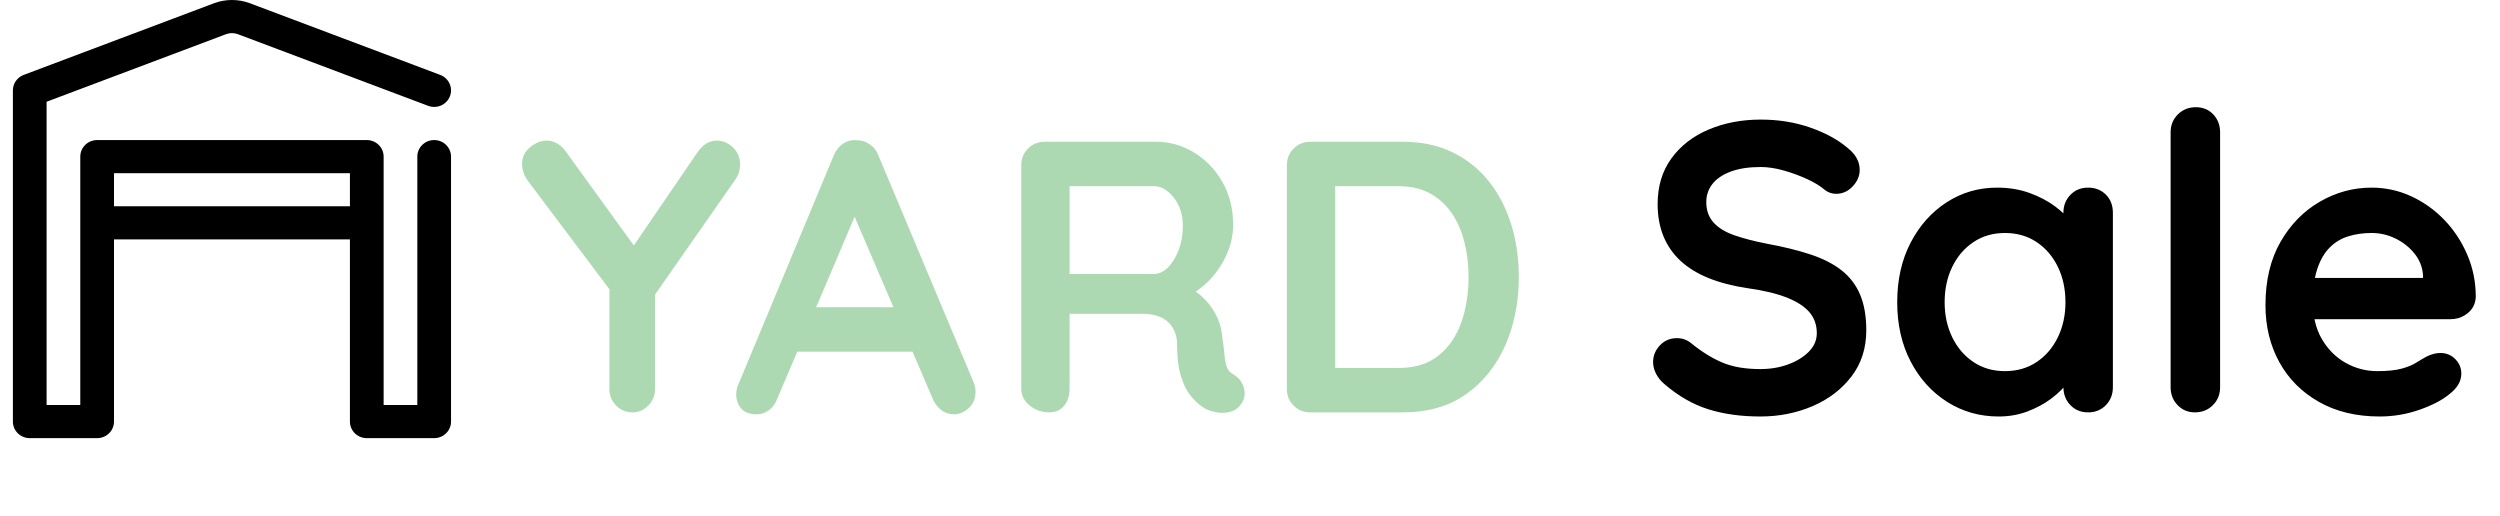
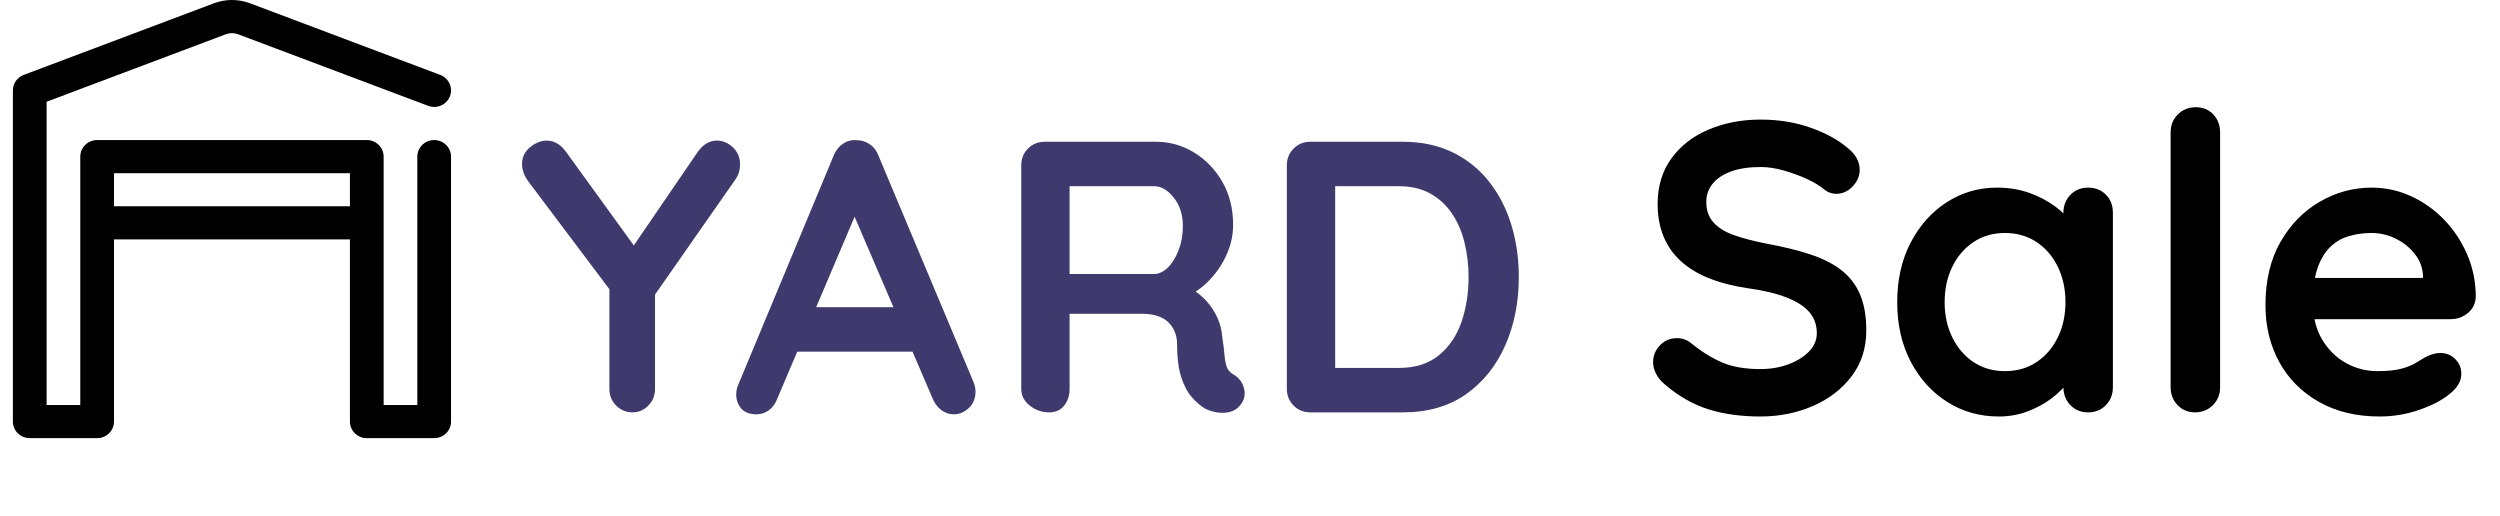
<svg xmlns="http://www.w3.org/2000/svg" width="97" height="20" viewBox="0 0 97 20" fill="none">
  <path fill-rule="evenodd" clip-rule="evenodd" d="M4.423 9.289V16.358C4.423 16.712 4.13 17 3.769 17H1.154C0.793 17 0.5 16.712 0.5 16.358V3.506C0.5 3.24 0.667 3.002 0.92 2.906C0.92 2.906 6.608 0.764 8.298 0.128C8.75 -0.043 9.25 -0.043 9.702 0.128C11.392 0.764 17.08 2.906 17.08 2.906C17.417 3.033 17.586 3.405 17.457 3.736C17.327 4.068 16.949 4.233 16.612 4.106C16.612 4.106 10.924 1.964 9.234 1.328C9.083 1.271 8.917 1.271 8.766 1.328L1.808 3.948V15.715H3.115V6.077C3.115 5.722 3.408 5.434 3.769 5.434H14.231C14.592 5.434 14.885 5.722 14.885 6.077V15.715H16.192V6.077C16.192 5.722 16.485 5.434 16.846 5.434C17.207 5.434 17.5 5.722 17.5 6.077V16.358C17.5 16.712 17.207 17 16.846 17H14.231C13.87 17 13.577 16.712 13.577 16.358V9.289H4.423ZM13.577 8.004V6.719H4.423V8.004H13.577Z" fill="black" />
-   <path fill-rule="evenodd" clip-rule="evenodd" d="M48.1 15.745C47.99 15.875 47.85 15.957 47.68 15.992C47.51 16.027 47.34 16.027 47.17 15.992C47 15.957 46.86 15.91 46.75 15.85C46.58 15.75 46.41 15.602 46.24 15.408C46.07 15.213 45.932 14.95 45.828 14.62C45.722 14.29 45.67 13.865 45.67 13.345C45.67 13.175 45.64 13.018 45.58 12.873C45.52 12.727 45.435 12.602 45.325 12.498C45.215 12.393 45.075 12.312 44.905 12.258L44.772 12.221C44.633 12.191 44.477 12.175 44.305 12.175L41.5 12.176V15.085C41.5 15.345 41.43 15.562 41.29 15.738C41.15 15.912 40.955 16 40.705 16C40.425 16 40.175 15.912 39.955 15.738C39.735 15.562 39.625 15.345 39.625 15.085V6.415C39.625 6.155 39.712 5.938 39.888 5.763C40.062 5.588 40.28 5.5 40.54 5.5H44.86C45.38 5.5 45.867 5.638 46.322 5.912C46.778 6.188 47.145 6.567 47.425 7.053C47.705 7.537 47.845 8.095 47.845 8.725C47.845 9.105 47.767 9.475 47.612 9.835C47.458 10.195 47.248 10.52 46.983 10.81L46.82 10.976C46.708 11.082 46.592 11.177 46.47 11.262L46.389 11.315L46.418 11.333C46.563 11.436 46.691 11.55 46.803 11.672C46.987 11.877 47.133 12.098 47.237 12.332C47.343 12.568 47.405 12.82 47.425 13.09C47.465 13.34 47.492 13.56 47.508 13.75C47.523 13.94 47.553 14.1 47.597 14.23C47.642 14.36 47.73 14.46 47.86 14.53C48.08 14.66 48.218 14.848 48.273 15.092C48.328 15.338 48.27 15.555 48.1 15.745ZM44.785 7.225H41.5V10.63H44.785C44.965 10.63 45.14 10.547 45.31 10.383C45.48 10.217 45.62 9.992 45.73 9.707C45.84 9.422 45.895 9.11 45.895 8.77C45.895 8.33 45.778 7.963 45.542 7.668C45.307 7.372 45.055 7.225 44.785 7.225ZM54.43 16C55.4 16 56.218 15.765 56.883 15.295C57.547 14.825 58.055 14.193 58.405 13.398C58.755 12.602 58.93 11.72 58.93 10.75C58.93 10.03 58.833 9.352 58.638 8.717C58.443 8.082 58.153 7.522 57.767 7.037C57.383 6.553 56.91 6.175 56.35 5.905C55.79 5.635 55.15 5.5 54.43 5.5H50.845C50.585 5.5 50.367 5.588 50.193 5.763C50.017 5.938 49.93 6.155 49.93 6.415V15.085C49.93 15.345 50.017 15.562 50.193 15.738C50.367 15.912 50.585 16 50.845 16H54.43ZM54.28 7.225H51.805V14.275H54.28C54.91 14.275 55.425 14.113 55.825 13.787C56.225 13.463 56.517 13.033 56.703 12.498C56.888 11.963 56.98 11.38 56.98 10.75C56.98 10.28 56.928 9.832 56.822 9.408C56.718 8.982 56.555 8.607 56.335 8.283C56.115 7.957 55.835 7.7 55.495 7.51C55.155 7.32 54.75 7.225 54.28 7.225Z" fill="#ACD9B2" />
+   <path fill-rule="evenodd" clip-rule="evenodd" d="M48.1 15.745C47.99 15.875 47.85 15.957 47.68 15.992C47.51 16.027 47.34 16.027 47.17 15.992C47 15.957 46.86 15.91 46.75 15.85C46.58 15.75 46.41 15.602 46.24 15.408C46.07 15.213 45.932 14.95 45.828 14.62C45.722 14.29 45.67 13.865 45.67 13.345C45.67 13.175 45.64 13.018 45.58 12.873C45.52 12.727 45.435 12.602 45.325 12.498C45.215 12.393 45.075 12.312 44.905 12.258L44.772 12.221C44.633 12.191 44.477 12.175 44.305 12.175L41.5 12.176V15.085C41.5 15.345 41.43 15.562 41.29 15.738C41.15 15.912 40.955 16 40.705 16C40.425 16 40.175 15.912 39.955 15.738C39.735 15.562 39.625 15.345 39.625 15.085V6.415C39.625 6.155 39.712 5.938 39.888 5.763C40.062 5.588 40.28 5.5 40.54 5.5H44.86C45.38 5.5 45.867 5.638 46.322 5.912C46.778 6.188 47.145 6.567 47.425 7.053C47.705 7.537 47.845 8.095 47.845 8.725C47.845 9.105 47.767 9.475 47.612 9.835C47.458 10.195 47.248 10.52 46.983 10.81L46.82 10.976C46.708 11.082 46.592 11.177 46.47 11.262L46.389 11.315L46.418 11.333C46.563 11.436 46.691 11.55 46.803 11.672C46.987 11.877 47.133 12.098 47.237 12.332C47.343 12.568 47.405 12.82 47.425 13.09C47.465 13.34 47.492 13.56 47.508 13.75C47.523 13.94 47.553 14.1 47.597 14.23C47.642 14.36 47.73 14.46 47.86 14.53C48.08 14.66 48.218 14.848 48.273 15.092C48.328 15.338 48.27 15.555 48.1 15.745ZM44.785 7.225H41.5V10.63H44.785C44.965 10.63 45.14 10.547 45.31 10.383C45.48 10.217 45.62 9.992 45.73 9.707C45.84 9.422 45.895 9.11 45.895 8.77C45.895 8.33 45.778 7.963 45.542 7.668C45.307 7.372 45.055 7.225 44.785 7.225ZM54.43 16C55.4 16 56.218 15.765 56.883 15.295C57.547 14.825 58.055 14.193 58.405 13.398C58.755 12.602 58.93 11.72 58.93 10.75C58.93 10.03 58.833 9.352 58.638 8.717C58.443 8.082 58.153 7.522 57.767 7.037C57.383 6.553 56.91 6.175 56.35 5.905C55.79 5.635 55.15 5.5 54.43 5.5H50.845C50.585 5.5 50.367 5.588 50.193 5.763C50.017 5.938 49.93 6.155 49.93 6.415V15.085C49.93 15.345 50.017 15.562 50.193 15.738C50.367 15.912 50.585 16 50.845 16H54.43ZM54.28 7.225H51.805V14.275H54.28C54.91 14.275 55.425 14.113 55.825 13.787C56.225 13.463 56.517 13.033 56.703 12.498C56.888 11.963 56.98 11.38 56.98 10.75C56.98 10.28 56.928 9.832 56.822 9.408C56.718 8.982 56.555 8.607 56.335 8.283C56.115 7.957 55.835 7.7 55.495 7.51C55.155 7.32 54.75 7.225 54.28 7.225Z" fill="rgb(62, 58, 110)" />
  <path fill-rule="evenodd" clip-rule="evenodd" d="M85.86 15.72C85.673 15.907 85.441 16 85.164 16C84.897 16 84.673 15.907 84.492 15.72C84.311 15.533 84.22 15.301 84.22 15.024V5.136C84.22 4.859 84.313 4.627 84.5 4.44C84.687 4.253 84.919 4.16 85.196 4.16C85.473 4.16 85.7 4.253 85.876 4.44C86.052 4.627 86.14 4.859 86.14 5.136V15.024C86.14 15.301 86.047 15.533 85.86 15.72ZM70.324 15.76C69.7 16.027 69.025 16.16 68.3 16.16C67.553 16.16 66.881 16.067 66.284 15.88C65.687 15.693 65.116 15.365 64.572 14.896C64.433 14.779 64.327 14.645 64.252 14.496C64.177 14.347 64.14 14.197 64.14 14.048C64.14 13.803 64.228 13.587 64.404 13.4C64.58 13.213 64.801 13.12 65.068 13.12C65.271 13.12 65.452 13.184 65.612 13.312C66.017 13.643 66.42 13.893 66.82 14.064C67.22 14.235 67.713 14.32 68.3 14.32C68.695 14.32 69.057 14.259 69.388 14.136C69.719 14.013 69.985 13.848 70.188 13.64C70.391 13.432 70.492 13.195 70.492 12.928C70.492 12.608 70.396 12.336 70.204 12.112C70.012 11.888 69.719 11.699 69.324 11.544C68.929 11.389 68.428 11.269 67.82 11.184C67.244 11.099 66.737 10.968 66.3 10.792C65.863 10.616 65.497 10.392 65.204 10.12C64.911 9.848 64.689 9.528 64.54 9.16C64.391 8.792 64.316 8.379 64.316 7.92C64.316 7.227 64.495 6.635 64.852 6.144C65.209 5.653 65.692 5.28 66.3 5.024C66.908 4.768 67.58 4.64 68.316 4.64C69.009 4.64 69.652 4.744 70.244 4.952C70.836 5.16 71.319 5.424 71.692 5.744C72.001 5.989 72.156 6.272 72.156 6.592C72.156 6.827 72.065 7.04 71.884 7.232C71.703 7.424 71.489 7.52 71.244 7.52C71.084 7.52 70.94 7.472 70.812 7.376C70.641 7.227 70.412 7.085 70.124 6.952C69.836 6.819 69.532 6.707 69.212 6.616C68.892 6.525 68.593 6.48 68.316 6.48C67.857 6.48 67.471 6.539 67.156 6.656C66.841 6.773 66.604 6.933 66.444 7.136C66.284 7.339 66.204 7.573 66.204 7.84C66.204 8.16 66.297 8.424 66.484 8.632C66.671 8.84 66.94 9.005 67.292 9.128C67.644 9.251 68.065 9.36 68.556 9.456C69.196 9.573 69.759 9.712 70.244 9.872C70.729 10.032 71.132 10.237 71.452 10.488C71.772 10.739 72.012 11.053 72.172 11.432C72.332 11.811 72.412 12.272 72.412 12.816C72.412 13.509 72.22 14.107 71.836 14.608C71.452 15.109 70.948 15.493 70.324 15.76ZM78.676 15.96C78.329 16.093 77.953 16.16 77.548 16.16C76.812 16.16 76.145 15.971 75.548 15.592C74.951 15.213 74.479 14.691 74.132 14.024C73.785 13.357 73.612 12.592 73.612 11.728C73.612 10.853 73.785 10.083 74.132 9.416C74.479 8.749 74.945 8.227 75.532 7.848C76.119 7.469 76.769 7.28 77.484 7.28C77.943 7.28 78.364 7.349 78.748 7.488C79.132 7.627 79.465 7.803 79.748 8.016L79.91 8.144C79.961 8.187 80.011 8.232 80.06 8.278V8.256C80.06 7.979 80.151 7.747 80.332 7.56C80.513 7.373 80.743 7.28 81.02 7.28C81.297 7.28 81.527 7.371 81.708 7.552C81.889 7.733 81.98 7.968 81.98 8.256V15.024C81.98 15.301 81.889 15.533 81.708 15.72C81.527 15.907 81.297 16 81.02 16C80.743 16 80.513 15.907 80.332 15.72L80.249 15.623C80.148 15.488 80.088 15.334 80.068 15.159L80.061 15.04L79.983 15.123C79.868 15.241 79.734 15.357 79.58 15.472C79.324 15.664 79.023 15.827 78.676 15.96ZM77.788 14.4C77.329 14.4 76.924 14.283 76.572 14.048C76.22 13.813 75.945 13.493 75.748 13.088C75.551 12.683 75.452 12.229 75.452 11.728C75.452 11.216 75.551 10.757 75.748 10.352C75.945 9.947 76.22 9.627 76.572 9.392C76.924 9.157 77.329 9.04 77.788 9.04C78.257 9.04 78.668 9.157 79.02 9.392C79.372 9.627 79.647 9.947 79.844 10.352C80.041 10.757 80.14 11.216 80.14 11.728C80.14 12.229 80.041 12.683 79.844 13.088C79.647 13.493 79.372 13.813 79.02 14.048C78.668 14.283 78.257 14.4 77.788 14.4ZM92.332 16.16C92.865 16.16 93.383 16.072 93.884 15.896C94.385 15.72 94.775 15.515 95.052 15.28C95.351 15.045 95.5 14.784 95.5 14.496C95.5 14.283 95.423 14.096 95.268 13.936C95.113 13.776 94.919 13.696 94.684 13.696C94.513 13.696 94.332 13.744 94.14 13.84C94.023 13.904 93.892 13.981 93.748 14.072C93.604 14.163 93.415 14.24 93.18 14.304C92.945 14.368 92.631 14.4 92.236 14.4C91.809 14.4 91.407 14.296 91.028 14.088C90.649 13.88 90.34 13.576 90.1 13.176C89.963 12.947 89.865 12.69 89.806 12.404L89.802 12.384H95.084C95.289 12.384 95.473 12.333 95.637 12.23L95.756 12.144C95.948 11.984 96.049 11.776 96.06 11.52C96.06 10.944 95.951 10.4 95.732 9.888C95.513 9.376 95.217 8.925 94.844 8.536C94.471 8.147 94.041 7.84 93.556 7.616C93.071 7.392 92.556 7.28 92.012 7.28C91.308 7.28 90.641 7.461 90.012 7.824C89.383 8.187 88.873 8.707 88.484 9.384C88.095 10.061 87.9 10.88 87.9 11.84C87.9 12.661 88.079 13.397 88.436 14.048C88.793 14.699 89.305 15.213 89.972 15.592C90.639 15.971 91.425 16.16 92.332 16.16ZM89.819 10.784H94.012V10.672C93.991 10.363 93.881 10.085 93.684 9.84C93.487 9.595 93.241 9.4 92.948 9.256C92.655 9.112 92.343 9.04 92.012 9.04C91.692 9.04 91.393 9.083 91.116 9.168C90.839 9.253 90.599 9.397 90.396 9.6C90.193 9.803 90.033 10.075 89.916 10.416L89.862 10.594L89.819 10.784Z" fill="black" />
-   <path d="M24.545 16C24.775 16 24.977 15.912 25.152 15.738C25.328 15.562 25.415 15.345 25.415 15.085V11.429L28.55 6.94C28.59 6.88 28.622 6.819 28.647 6.757L28.677 6.662C28.703 6.567 28.715 6.475 28.715 6.385C28.715 6.115 28.622 5.893 28.438 5.718C28.253 5.543 28.045 5.455 27.815 5.455C27.525 5.455 27.275 5.605 27.065 5.905L24.592 9.523L21.95 5.875C21.77 5.635 21.564 5.498 21.333 5.464L21.215 5.455C20.995 5.455 20.78 5.54 20.57 5.71C20.36 5.88 20.255 6.1 20.255 6.37C20.255 6.47 20.275 6.58 20.315 6.7C20.355 6.82 20.425 6.945 20.525 7.075L23.645 11.222V15.085C23.645 15.302 23.706 15.489 23.827 15.646L23.907 15.738C24.082 15.912 24.295 16 24.545 16Z" fill="#ACD9B2" />
-   <path fill-rule="evenodd" clip-rule="evenodd" d="M37.587 15.835C37.412 15.995 37.22 16.075 37.01 16.075C36.83 16.075 36.667 16.02 36.522 15.91L36.42 15.82C36.323 15.723 36.245 15.602 36.185 15.46L35.406 13.645H30.933L30.155 15.475C30.085 15.665 29.977 15.812 29.832 15.918C29.687 16.023 29.53 16.075 29.36 16.075C29.09 16.075 28.89 16 28.76 15.85C28.63 15.7 28.565 15.515 28.565 15.295C28.565 15.205 28.58 15.11 28.61 15.01L32.345 6.04C32.425 5.84 32.547 5.685 32.712 5.575C32.877 5.465 33.055 5.42 33.245 5.44C33.425 5.44 33.592 5.492 33.747 5.598C33.902 5.702 34.015 5.85 34.085 6.04L37.775 14.83C37.825 14.96 37.85 15.08 37.85 15.19C37.85 15.46 37.762 15.675 37.587 15.835ZM31.667 11.92H34.666L33.159 8.409L31.667 11.92Z" fill="#ACD9B2" />
+   <path d="M24.545 16C24.775 16 24.977 15.912 25.152 15.738C25.328 15.562 25.415 15.345 25.415 15.085V11.429L28.55 6.94C28.59 6.88 28.622 6.819 28.647 6.757L28.677 6.662C28.703 6.567 28.715 6.475 28.715 6.385C28.715 6.115 28.622 5.893 28.438 5.718C28.253 5.543 28.045 5.455 27.815 5.455C27.525 5.455 27.275 5.605 27.065 5.905L24.592 9.523L21.95 5.875C21.77 5.635 21.564 5.498 21.333 5.464L21.215 5.455C20.995 5.455 20.78 5.54 20.57 5.71C20.36 5.88 20.255 6.1 20.255 6.37C20.255 6.47 20.275 6.58 20.315 6.7C20.355 6.82 20.425 6.945 20.525 7.075L23.645 11.222V15.085C23.645 15.302 23.706 15.489 23.827 15.646L23.907 15.738C24.082 15.912 24.295 16 24.545 16Z" fill="rgb(62, 58, 110)" />
+   <path fill-rule="evenodd" clip-rule="evenodd" d="M37.587 15.835C37.412 15.995 37.22 16.075 37.01 16.075C36.83 16.075 36.667 16.02 36.522 15.91L36.42 15.82C36.323 15.723 36.245 15.602 36.185 15.46L35.406 13.645H30.933L30.155 15.475C30.085 15.665 29.977 15.812 29.832 15.918C29.687 16.023 29.53 16.075 29.36 16.075C29.09 16.075 28.89 16 28.76 15.85C28.63 15.7 28.565 15.515 28.565 15.295C28.565 15.205 28.58 15.11 28.61 15.01L32.345 6.04C32.425 5.84 32.547 5.685 32.712 5.575C32.877 5.465 33.055 5.42 33.245 5.44C33.425 5.44 33.592 5.492 33.747 5.598C33.902 5.702 34.015 5.85 34.085 6.04L37.775 14.83C37.825 14.96 37.85 15.08 37.85 15.19C37.85 15.46 37.762 15.675 37.587 15.835ZM31.667 11.92H34.666L33.159 8.409L31.667 11.92Z" fill="rgb(62, 58, 110)" />
</svg>
